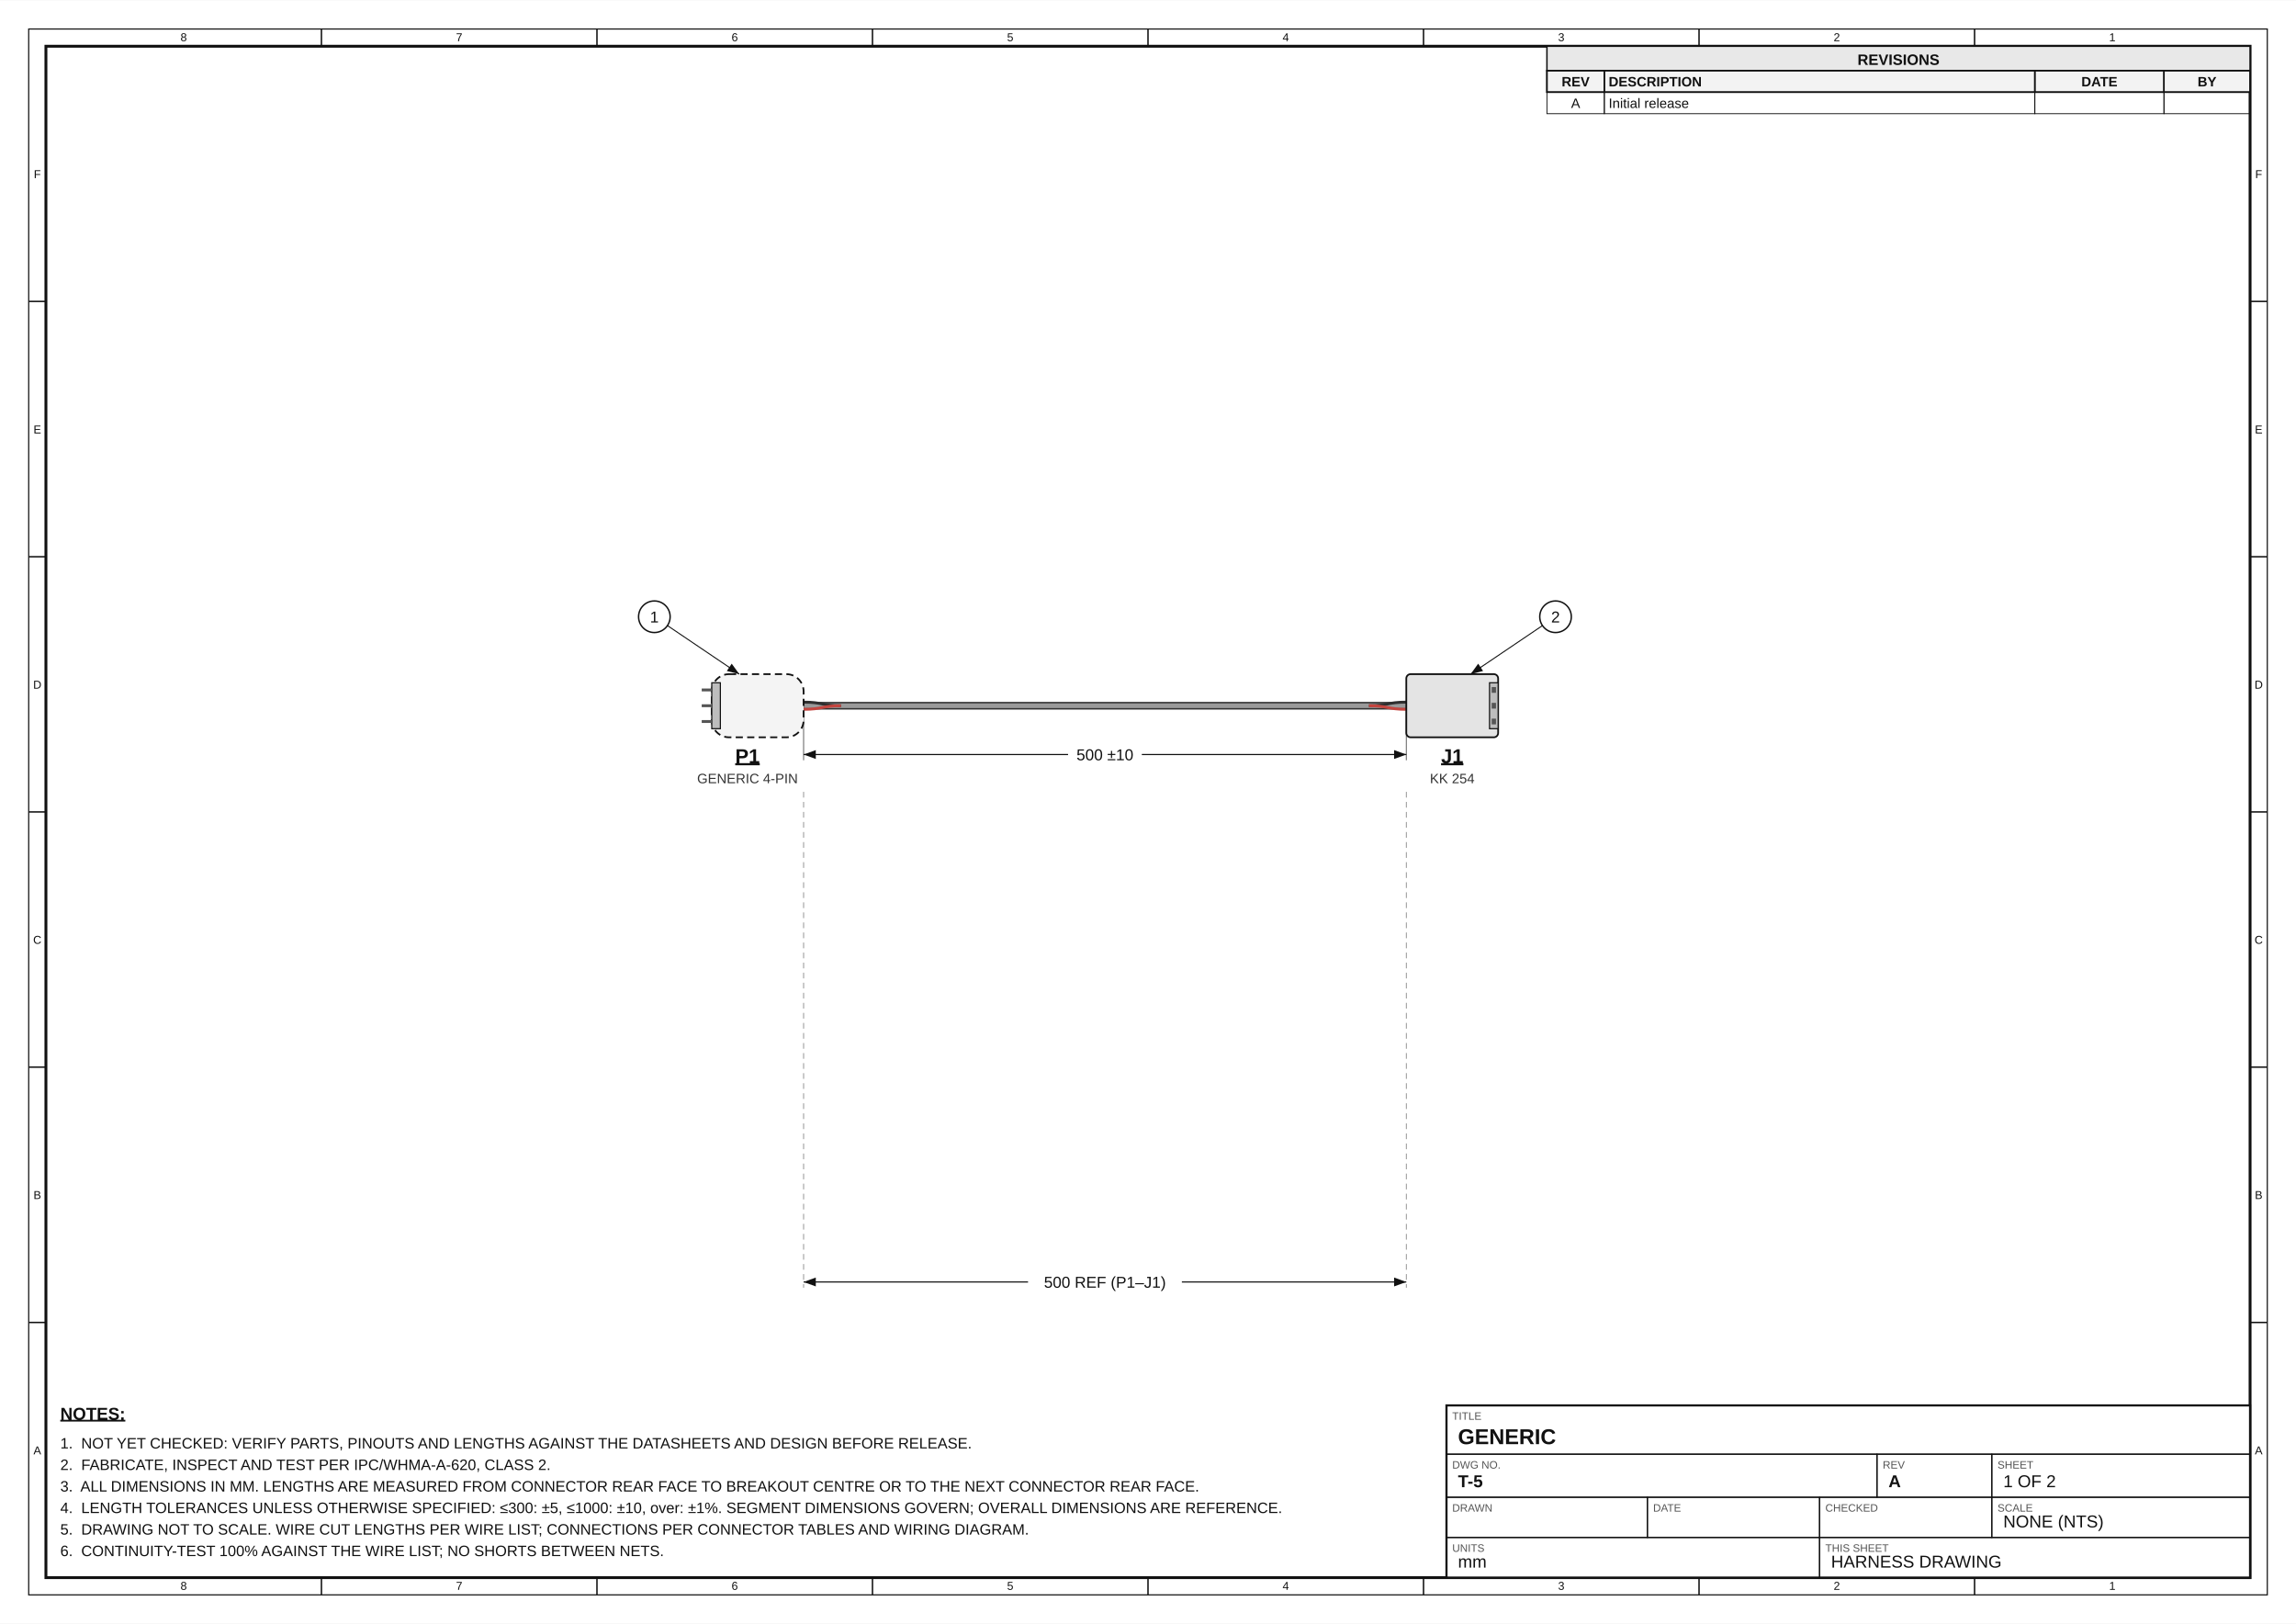
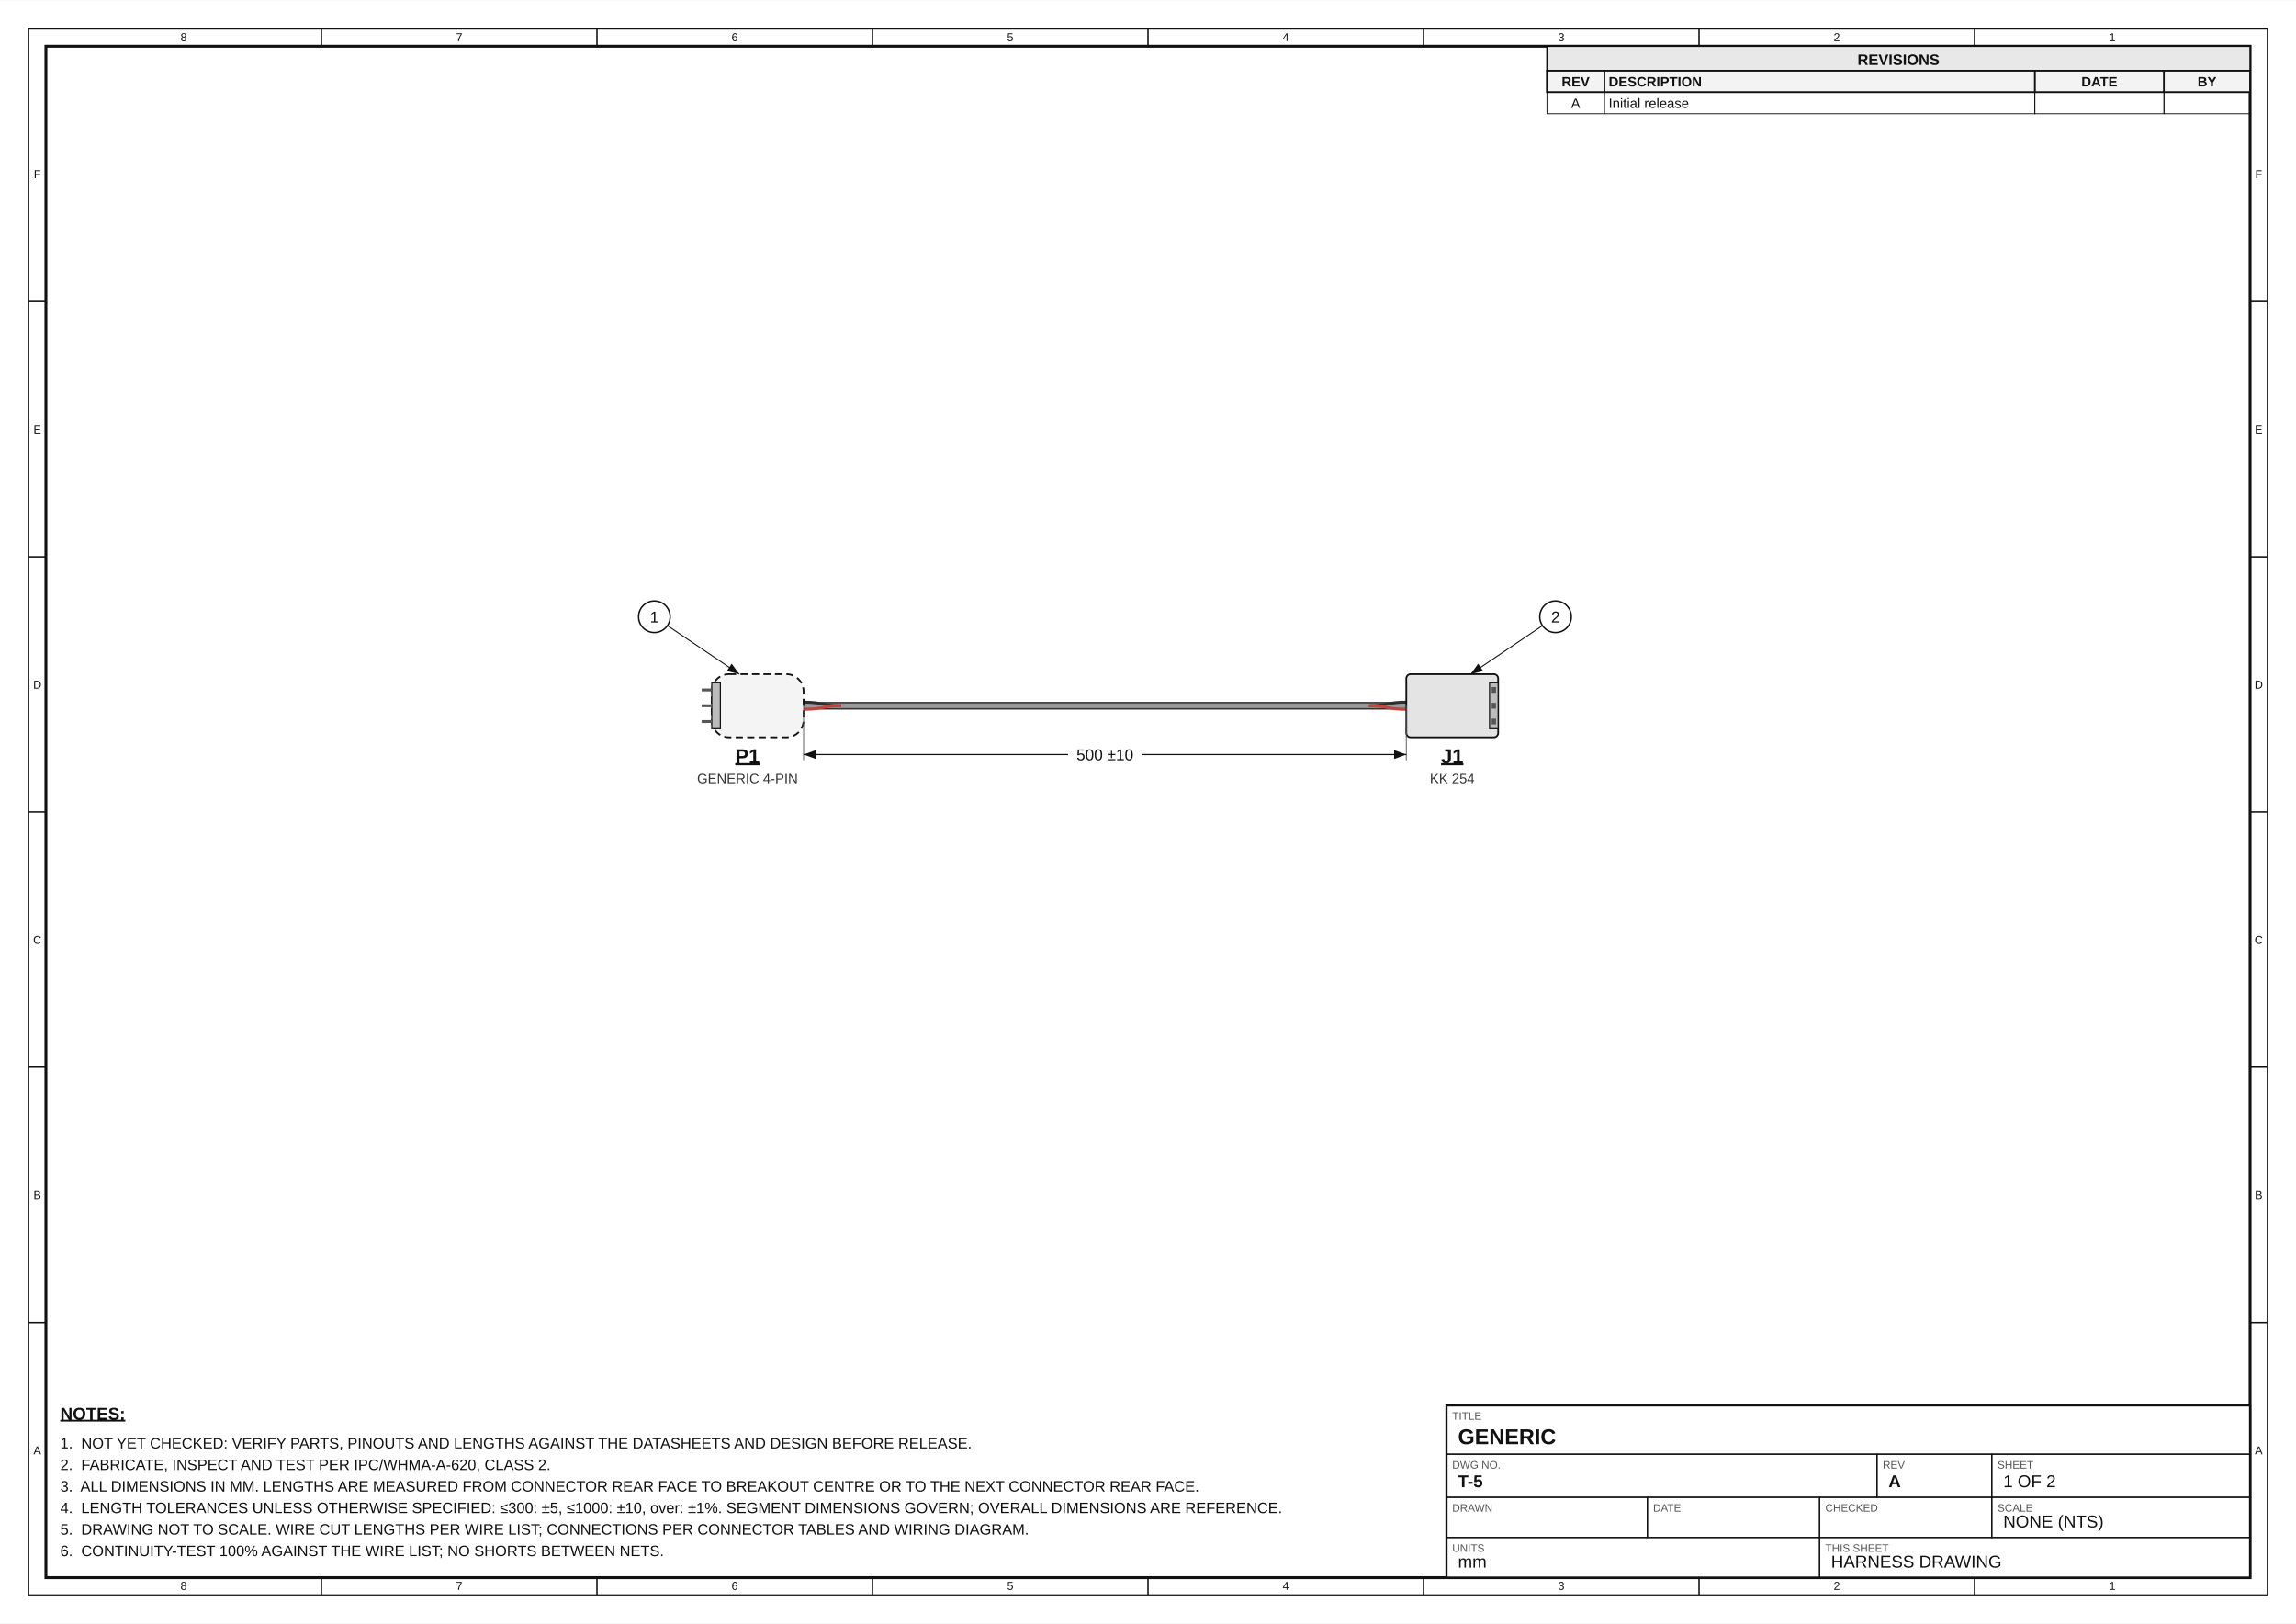
<svg xmlns="http://www.w3.org/2000/svg" viewBox="0 0 1600 1131" width="420mm" height="297mm">
  <rect x="0.0" y="0.0" width="1600.0" height="1131.0" fill="white" stroke="none" stroke-width="1" />
  <rect x="20.0" y="20.0" width="1560.0" height="1091.0" fill="none" stroke="#111" stroke-width="0.8" />
  <rect x="32.0" y="32.0" width="1536.0" height="1067.0" fill="none" stroke="#111" stroke-width="2" />
  <line x1="224.0" y1="20.0" x2="224.0" y2="32.0" stroke="#111" stroke-width="1" />
  <line x1="224.0" y1="1099.0" x2="224.0" y2="1111.0" stroke="#111" stroke-width="1" />
  <line x1="416.0" y1="20.0" x2="416.0" y2="32.0" stroke="#111" stroke-width="1" />
  <line x1="416.0" y1="1099.0" x2="416.0" y2="1111.0" stroke="#111" stroke-width="1" />
  <line x1="608.0" y1="20.0" x2="608.0" y2="32.0" stroke="#111" stroke-width="1" />
  <line x1="608.0" y1="1099.0" x2="608.0" y2="1111.0" stroke="#111" stroke-width="1" />
  <line x1="800.0" y1="20.0" x2="800.0" y2="32.0" stroke="#111" stroke-width="1" />
  <line x1="800.0" y1="1099.0" x2="800.0" y2="1111.0" stroke="#111" stroke-width="1" />
  <line x1="992.0" y1="20.0" x2="992.0" y2="32.0" stroke="#111" stroke-width="1" />
  <line x1="992.0" y1="1099.0" x2="992.0" y2="1111.0" stroke="#111" stroke-width="1" />
  <line x1="1184.0" y1="20.0" x2="1184.0" y2="32.0" stroke="#111" stroke-width="1" />
  <line x1="1184.0" y1="1099.0" x2="1184.0" y2="1111.0" stroke="#111" stroke-width="1" />
  <line x1="1376.0" y1="20.0" x2="1376.0" y2="32.0" stroke="#111" stroke-width="1" />
  <line x1="1376.0" y1="1099.0" x2="1376.0" y2="1111.0" stroke="#111" stroke-width="1" />
  <line x1="20.0" y1="209.8" x2="32.0" y2="209.8" stroke="#111" stroke-width="1" />
  <line x1="1568.0" y1="209.8" x2="1580.0" y2="209.8" stroke="#111" stroke-width="1" />
  <line x1="20.0" y1="387.7" x2="32.0" y2="387.7" stroke="#111" stroke-width="1" />
  <line x1="1568.0" y1="387.7" x2="1580.0" y2="387.7" stroke="#111" stroke-width="1" />
  <line x1="20.0" y1="565.5" x2="32.0" y2="565.5" stroke="#111" stroke-width="1" />
  <line x1="1568.0" y1="565.5" x2="1580.0" y2="565.5" stroke="#111" stroke-width="1" />
  <line x1="20.0" y1="743.3" x2="32.0" y2="743.3" stroke="#111" stroke-width="1" />
  <line x1="1568.0" y1="743.3" x2="1580.0" y2="743.3" stroke="#111" stroke-width="1" />
  <line x1="20.0" y1="921.2" x2="32.0" y2="921.2" stroke="#111" stroke-width="1" />
  <line x1="1568.0" y1="921.2" x2="1580.0" y2="921.2" stroke="#111" stroke-width="1" />
  <text x="128.0" y="28.5" font-family="Arial, Helvetica, sans-serif" font-size="8" text-anchor="middle" font-weight="normal" fill="#111">8</text>
  <text x="128.0" y="1107.5" font-family="Arial, Helvetica, sans-serif" font-size="8" text-anchor="middle" font-weight="normal" fill="#111">8</text>
  <text x="320.0" y="28.5" font-family="Arial, Helvetica, sans-serif" font-size="8" text-anchor="middle" font-weight="normal" fill="#111">7</text>
  <text x="320.0" y="1107.5" font-family="Arial, Helvetica, sans-serif" font-size="8" text-anchor="middle" font-weight="normal" fill="#111">7</text>
  <text x="512.0" y="28.5" font-family="Arial, Helvetica, sans-serif" font-size="8" text-anchor="middle" font-weight="normal" fill="#111">6</text>
  <text x="512.0" y="1107.5" font-family="Arial, Helvetica, sans-serif" font-size="8" text-anchor="middle" font-weight="normal" fill="#111">6</text>
  <text x="704.0" y="28.5" font-family="Arial, Helvetica, sans-serif" font-size="8" text-anchor="middle" font-weight="normal" fill="#111">5</text>
  <text x="704.0" y="1107.5" font-family="Arial, Helvetica, sans-serif" font-size="8" text-anchor="middle" font-weight="normal" fill="#111">5</text>
  <text x="896.0" y="28.5" font-family="Arial, Helvetica, sans-serif" font-size="8" text-anchor="middle" font-weight="normal" fill="#111">4</text>
  <text x="896.0" y="1107.5" font-family="Arial, Helvetica, sans-serif" font-size="8" text-anchor="middle" font-weight="normal" fill="#111">4</text>
  <text x="1088.0" y="28.5" font-family="Arial, Helvetica, sans-serif" font-size="8" text-anchor="middle" font-weight="normal" fill="#111">3</text>
  <text x="1088.0" y="1107.5" font-family="Arial, Helvetica, sans-serif" font-size="8" text-anchor="middle" font-weight="normal" fill="#111">3</text>
  <text x="1280.0" y="28.5" font-family="Arial, Helvetica, sans-serif" font-size="8" text-anchor="middle" font-weight="normal" fill="#111">2</text>
  <text x="1280.0" y="1107.5" font-family="Arial, Helvetica, sans-serif" font-size="8" text-anchor="middle" font-weight="normal" fill="#111">2</text>
  <text x="1472.0" y="28.5" font-family="Arial, Helvetica, sans-serif" font-size="8" text-anchor="middle" font-weight="normal" fill="#111">1</text>
  <text x="1472.0" y="1107.5" font-family="Arial, Helvetica, sans-serif" font-size="8" text-anchor="middle" font-weight="normal" fill="#111">1</text>
  <text x="26.0" y="123.9" font-family="Arial, Helvetica, sans-serif" font-size="8" text-anchor="middle" font-weight="normal" fill="#111">F</text>
  <text x="1574.0" y="123.9" font-family="Arial, Helvetica, sans-serif" font-size="8" text-anchor="middle" font-weight="normal" fill="#111">F</text>
  <text x="26.0" y="301.8" font-family="Arial, Helvetica, sans-serif" font-size="8" text-anchor="middle" font-weight="normal" fill="#111">E</text>
  <text x="1574.0" y="301.8" font-family="Arial, Helvetica, sans-serif" font-size="8" text-anchor="middle" font-weight="normal" fill="#111">E</text>
  <text x="26.0" y="479.6" font-family="Arial, Helvetica, sans-serif" font-size="8" text-anchor="middle" font-weight="normal" fill="#111">D</text>
  <text x="1574.0" y="479.6" font-family="Arial, Helvetica, sans-serif" font-size="8" text-anchor="middle" font-weight="normal" fill="#111">D</text>
  <text x="26.0" y="657.4" font-family="Arial, Helvetica, sans-serif" font-size="8" text-anchor="middle" font-weight="normal" fill="#111">C</text>
  <text x="1574.0" y="657.4" font-family="Arial, Helvetica, sans-serif" font-size="8" text-anchor="middle" font-weight="normal" fill="#111">C</text>
  <text x="26.0" y="835.2" font-family="Arial, Helvetica, sans-serif" font-size="8" text-anchor="middle" font-weight="normal" fill="#111">B</text>
  <text x="1574.0" y="835.2" font-family="Arial, Helvetica, sans-serif" font-size="8" text-anchor="middle" font-weight="normal" fill="#111">B</text>
  <text x="26.0" y="1013.1" font-family="Arial, Helvetica, sans-serif" font-size="8" text-anchor="middle" font-weight="normal" fill="#111">A</text>
  <text x="1574.0" y="1013.1" font-family="Arial, Helvetica, sans-serif" font-size="8" text-anchor="middle" font-weight="normal" fill="#111">A</text>
  <rect x="1008.0" y="979.0" width="560.0" height="120.0" fill="white" stroke="#111" stroke-width="1.5" />
  <rect x="1008.0" y="979.0" width="560.0" height="34.0" fill="none" stroke="#111" stroke-width="0.8" />
  <text x="1012.0" y="989.0" font-family="Arial, Helvetica, sans-serif" font-size="7.5" text-anchor="start" font-weight="normal" fill="#555">TITLE</text>
  <text x="1016.0" y="1006.0" font-family="Arial, Helvetica, sans-serif" font-size="15" text-anchor="start" font-weight="bold" fill="#111">GENERIC</text>
  <rect x="1008.0" y="1013.0" width="300.0" height="30.0" fill="none" stroke="#111" stroke-width="0.8" />
  <text x="1012.0" y="1023.0" font-family="Arial, Helvetica, sans-serif" font-size="7.5" text-anchor="start" font-weight="normal" fill="#555">DWG NO.</text>
  <text x="1016.0" y="1036.0" font-family="Arial, Helvetica, sans-serif" font-size="12" text-anchor="start" font-weight="bold" fill="#111">T-5</text>
  <rect x="1308.0" y="1013.0" width="80.0" height="30.0" fill="none" stroke="#111" stroke-width="0.8" />
  <text x="1312.0" y="1023.0" font-family="Arial, Helvetica, sans-serif" font-size="7.5" text-anchor="start" font-weight="normal" fill="#555">REV</text>
  <text x="1316.0" y="1036.0" font-family="Arial, Helvetica, sans-serif" font-size="12" text-anchor="start" font-weight="bold" fill="#111">A</text>
  <rect x="1388.0" y="1013.0" width="180.0" height="30.0" fill="none" stroke="#111" stroke-width="0.8" />
  <text x="1392.0" y="1023.0" font-family="Arial, Helvetica, sans-serif" font-size="7.5" text-anchor="start" font-weight="normal" fill="#555">SHEET</text>
  <text x="1396.0" y="1036.0" font-family="Arial, Helvetica, sans-serif" font-size="12" text-anchor="start" font-weight="normal" fill="#111">1 OF 2</text>
  <rect x="1008.0" y="1043.0" width="140.0" height="28.0" fill="none" stroke="#111" stroke-width="0.8" />
  <text x="1012.0" y="1053.0" font-family="Arial, Helvetica, sans-serif" font-size="7.5" text-anchor="start" font-weight="normal" fill="#555">DRAWN</text>
  <text x="1016.0" y="1064.0" font-family="Arial, Helvetica, sans-serif" font-size="12" text-anchor="start" font-weight="normal" fill="#111" />
  <rect x="1148.0" y="1043.0" width="120.0" height="28.0" fill="none" stroke="#111" stroke-width="0.8" />
  <text x="1152.0" y="1053.0" font-family="Arial, Helvetica, sans-serif" font-size="7.5" text-anchor="start" font-weight="normal" fill="#555">DATE</text>
  <text x="1156.0" y="1064.0" font-family="Arial, Helvetica, sans-serif" font-size="12" text-anchor="start" font-weight="normal" fill="#111" />
  <rect x="1268.0" y="1043.0" width="120.0" height="28.0" fill="none" stroke="#111" stroke-width="0.8" />
  <text x="1272.0" y="1053.0" font-family="Arial, Helvetica, sans-serif" font-size="7.5" text-anchor="start" font-weight="normal" fill="#555">CHECKED</text>
  <text x="1276.0" y="1064.0" font-family="Arial, Helvetica, sans-serif" font-size="12" text-anchor="start" font-weight="normal" fill="#111" />
  <rect x="1388.0" y="1043.0" width="180.0" height="28.0" fill="none" stroke="#111" stroke-width="0.8" />
  <text x="1392.0" y="1053.0" font-family="Arial, Helvetica, sans-serif" font-size="7.5" text-anchor="start" font-weight="normal" fill="#555">SCALE</text>
  <text x="1396.0" y="1064.0" font-family="Arial, Helvetica, sans-serif" font-size="12" text-anchor="start" font-weight="normal" fill="#111">NONE (NTS)</text>
  <rect x="1008.0" y="1071.0" width="260.0" height="28.0" fill="none" stroke="#111" stroke-width="0.8" />
  <text x="1012.0" y="1081.0" font-family="Arial, Helvetica, sans-serif" font-size="7.5" text-anchor="start" font-weight="normal" fill="#555">UNITS</text>
  <text x="1016.0" y="1092.0" font-family="Arial, Helvetica, sans-serif" font-size="12" text-anchor="start" font-weight="normal" fill="#111">mm</text>
  <rect x="1268.0" y="1071.0" width="300.0" height="28.0" fill="none" stroke="#111" stroke-width="0.8" />
  <text x="1272.0" y="1081.0" font-family="Arial, Helvetica, sans-serif" font-size="7.5" text-anchor="start" font-weight="normal" fill="#555">THIS SHEET</text>
  <text x="1276.0" y="1092.0" font-family="Arial, Helvetica, sans-serif" font-size="12" text-anchor="start" font-weight="normal" fill="#111">HARNESS DRAWING</text>
  <rect x="1078.0" y="32.0" width="490.0" height="17.0" fill="#e8e8e8" stroke="#111" stroke-width="1" />
  <text x="1323.0" y="45.0" font-family="Arial, Helvetica, sans-serif" font-size="10.5" text-anchor="middle" font-weight="bold" fill="#111">REVISIONS</text>
  <rect x="1078.0" y="49.0" width="490.0" height="15.0" fill="#f3f3f3" stroke="#111" stroke-width="1" />
  <rect x="1078.0" y="49.0" width="40.0" height="15.0" fill="none" stroke="#111" stroke-width="1" />
  <text x="1098.0" y="60.0" font-family="Arial, Helvetica, sans-serif" font-size="9.5" text-anchor="middle" font-weight="bold" fill="#111">REV</text>
  <rect x="1118.0" y="49.0" width="300.0" height="15.0" fill="none" stroke="#111" stroke-width="1" />
  <text x="1121.0" y="60.0" font-family="Arial, Helvetica, sans-serif" font-size="9.5" text-anchor="start" font-weight="bold" fill="#111">DESCRIPTION</text>
  <rect x="1418.0" y="49.0" width="90.0" height="15.0" fill="none" stroke="#111" stroke-width="1" />
  <text x="1463.0" y="60.0" font-family="Arial, Helvetica, sans-serif" font-size="9.5" text-anchor="middle" font-weight="bold" fill="#111">DATE</text>
  <rect x="1508.0" y="49.0" width="60.0" height="15.0" fill="none" stroke="#111" stroke-width="1" />
  <text x="1538.0" y="60.0" font-family="Arial, Helvetica, sans-serif" font-size="9.5" text-anchor="middle" font-weight="bold" fill="#111">BY</text>
  <rect x="1078.0" y="64.0" width="40.0" height="15.0" fill="none" stroke="#111" stroke-width="0.6" />
  <text x="1098.0" y="75.0" font-family="Arial, Helvetica, sans-serif" font-size="9.5" text-anchor="middle" font-weight="normal" fill="#111">A</text>
  <rect x="1118.0" y="64.0" width="300.0" height="15.0" fill="none" stroke="#111" stroke-width="0.6" />
  <text x="1121.0" y="75.0" font-family="Arial, Helvetica, sans-serif" font-size="9.5" text-anchor="start" font-weight="normal" fill="#111">Initial release</text>
  <rect x="1418.0" y="64.0" width="90.0" height="15.0" fill="none" stroke="#111" stroke-width="0.6" />
  <text x="1463.0" y="75.0" font-family="Arial, Helvetica, sans-serif" font-size="9.5" text-anchor="middle" font-weight="normal" fill="#111" />
  <rect x="1508.0" y="64.0" width="60.0" height="15.0" fill="none" stroke="#111" stroke-width="0.6" />
  <text x="1538.0" y="75.0" font-family="Arial, Helvetica, sans-serif" font-size="9.5" text-anchor="middle" font-weight="normal" fill="#111" />
  <path d="M560.0,491.5 L980.0,491.5" fill="none" stroke="#333" stroke-width="5.3" stroke-linecap="round" />
  <path d="M560.0,491.5 L980.0,491.5" fill="none" stroke="#9a9a9a" stroke-width="3.3" stroke-linecap="round" />
-   <line x1="560.0" y1="491.5" x2="560.0" y2="529.5" stroke="#555" stroke-width="0.6" />
-   <line x1="980.0" y1="491.5" x2="980.0" y2="529.5" stroke="#555" stroke-width="0.6" />
-   <line x1="560.0" y1="525.5" x2="980.0" y2="525.5" stroke="#111" stroke-width="0.8" />
-   <polygon points="560.0,525.5 568.5,522.4 568.5,528.6" fill="#111" />
-   <polygon points="980.0,525.5 971.5,528.6 971.5,522.4" fill="#111" />
-   <rect x="744.3" y="518.5" width="51.4" height="14.0" fill="white" stroke="none" stroke-width="1" />
-   <text x="770.0" y="529.5" font-family="Arial, Helvetica, sans-serif" font-size="11" text-anchor="middle" font-weight="normal" fill="#111">500 ±10</text>
  <path d="M586.0,491.5 C573.0,491.5 573.0,489.0 560.0,489.0" fill="none" stroke="#2f2f2f" stroke-width="2" />
  <path d="M586.0,491.5 C573.0,491.5 573.0,494.0 560.0,494.0" fill="none" stroke="#c4453f" stroke-width="2" />
  <rect x="496.0" y="469.5" width="64.0" height="44.0" fill="#f4f4f4" stroke="#111" stroke-width="1.2" rx="12" class="connector-body generic circular" stroke-dasharray="5 3" />
  <g class="mating-male">
    <rect x="496.0" y="475.5" width="6.0" height="32.0" fill="#bdbdbd" stroke="#111" stroke-width="0.8" />
    <line x1="496.0" y1="480.5" x2="489.0" y2="480.5" stroke="#555" stroke-width="2" />
    <line x1="496.0" y1="491.5" x2="489.0" y2="491.5" stroke="#555" stroke-width="2" />
    <line x1="496.0" y1="502.5" x2="489.0" y2="502.5" stroke="#555" stroke-width="2" />
  </g>
  <text x="520.9" y="531.5" font-family="Arial, Helvetica, sans-serif" font-size="14" text-anchor="middle" font-weight="bold" fill="#111" text-decoration="underline">P1</text>
  <text x="520.9" y="545.5" font-family="Arial, Helvetica, sans-serif" font-size="9.5" text-anchor="middle" font-weight="normal" fill="#333">GENERIC 4-PIN</text>
  <line x1="456.0" y1="429.5" x2="515.2" y2="469.5" stroke="#111" stroke-width="0.7" />
  <polygon points="515.2,469.5 506.5,467.3 509.9,462.2" fill="#111" />
  <circle cx="456.0" cy="429.5" r="11" fill="white" stroke="#111" stroke-width="1" />
  <text x="456.0" y="433.5" font-family="Arial, Helvetica, sans-serif" font-size="11" text-anchor="middle" font-weight="normal" fill="#111">1</text>
  <path d="M954.0,491.5 C967.0,491.5 967.0,489.0 980.0,489.0" fill="none" stroke="#2f2f2f" stroke-width="2" />
  <path d="M954.0,491.5 C967.0,491.5 967.0,494.0 980.0,494.0" fill="none" stroke="#c4453f" stroke-width="2" />
  <rect x="980.0" y="469.5" width="64.0" height="44.0" fill="#e4e4e4" stroke="#111" stroke-width="1.2" rx="3" class="connector-body rectangular" />
  <g class="mating-female">
    <rect x="1038.0" y="475.5" width="6.0" height="32.0" fill="#bdbdbd" stroke="#111" stroke-width="0.8" />
    <rect x="1039.5" y="478.5" width="3.0" height="4.0" fill="#555" stroke="none" stroke-width="1" />
    <rect x="1039.5" y="489.5" width="3.0" height="4.0" fill="#555" stroke="none" stroke-width="1" />
    <rect x="1039.5" y="500.5" width="3.0" height="4.0" fill="#555" stroke="none" stroke-width="1" />
  </g>
  <text x="1012.0" y="531.5" font-family="Arial, Helvetica, sans-serif" font-size="14" text-anchor="middle" font-weight="bold" fill="#111" text-decoration="underline">J1</text>
  <text x="1012.0" y="545.5" font-family="Arial, Helvetica, sans-serif" font-size="9.5" text-anchor="middle" font-weight="normal" fill="#333">KK 254</text>
  <line x1="1084.0" y1="429.5" x2="1024.8" y2="469.5" stroke="#111" stroke-width="0.7" />
  <polygon points="1024.8,469.5 1030.1,462.2 1033.5,467.3" fill="#111" />
  <circle cx="1084.0" cy="429.5" r="11" fill="white" stroke="#111" stroke-width="1" />
  <text x="1084.0" y="433.5" font-family="Arial, Helvetica, sans-serif" font-size="11" text-anchor="middle" font-weight="normal" fill="#111">2</text>
-   <line x1="560.0" y1="893.0" x2="980.0" y2="893.0" stroke="#111" stroke-width="0.8" />
-   <polygon points="560.0,893.0 568.5,889.9 568.5,896.1" fill="#111" />
-   <polygon points="980.0,893.0 971.5,896.1 971.5,889.9" fill="#111" />
-   <rect x="716.4" y="886.0" width="107.2" height="14.0" fill="white" stroke="none" stroke-width="1" />
-   <text x="770.0" y="897.0" font-family="Arial, Helvetica, sans-serif" font-size="11" text-anchor="middle" font-weight="normal" fill="#111">500 REF  (P1–J1)</text>
-   <line x1="980.0" y1="551.5" x2="980.0" y2="897.0" stroke="#777" stroke-width="0.5" stroke-dasharray="4 3" />
-   <line x1="560.0" y1="551.5" x2="560.0" y2="897.0" stroke="#777" stroke-width="0.5" stroke-dasharray="4 3" />
+   <line x1="560.0" y1="491.5" x2="560.0" y2="529.5" stroke="#555" stroke-width="0.6" />
+   <line x1="980.0" y1="491.5" x2="980.0" y2="529.5" stroke="#555" stroke-width="0.6" />
+   <line x1="560.0" y1="525.5" x2="980.0" y2="525.5" stroke="#111" stroke-width="0.8" />
+   <polygon points="560.0,525.5 568.5,522.4 568.5,528.6" fill="#111" />
+   <polygon points="980.0,525.5 971.5,528.6 971.5,522.4" fill="#111" />
+   <rect x="744.3" y="518.5" width="51.4" height="14.0" fill="white" stroke="none" stroke-width="1" />
+   <text x="770.0" y="529.5" font-family="Arial, Helvetica, sans-serif" font-size="11" text-anchor="middle" font-weight="normal" fill="#111">500 ±10</text>
  <text x="42.0" y="989.0" font-family="Arial, Helvetica, sans-serif" font-size="12" text-anchor="start" font-weight="bold" fill="#111" text-decoration="underline">NOTES:</text>
  <text x="42.0" y="1009.0" font-family="Arial, Helvetica, sans-serif" font-size="10.5" text-anchor="start" font-weight="normal" fill="#111" xml:space="preserve">1.  NOT YET CHECKED: VERIFY PARTS, PINOUTS AND LENGTHS AGAINST THE DATASHEETS AND DESIGN BEFORE RELEASE.</text>
  <text x="42.0" y="1024.0" font-family="Arial, Helvetica, sans-serif" font-size="10.5" text-anchor="start" font-weight="normal" fill="#111" xml:space="preserve">2.  FABRICATE, INSPECT AND TEST PER IPC/WHMA-A-620, CLASS 2.</text>
  <text x="42.0" y="1039.0" font-family="Arial, Helvetica, sans-serif" font-size="10.5" text-anchor="start" font-weight="normal" fill="#111" xml:space="preserve">3.  ALL DIMENSIONS IN MM. LENGTHS ARE MEASURED FROM CONNECTOR REAR FACE TO BREAKOUT CENTRE OR TO THE NEXT CONNECTOR REAR FACE.</text>
  <text x="42.0" y="1054.0" font-family="Arial, Helvetica, sans-serif" font-size="10.5" text-anchor="start" font-weight="normal" fill="#111" xml:space="preserve">4.  LENGTH TOLERANCES UNLESS OTHERWISE SPECIFIED: ≤300: ±5, ≤1000: ±10, over: ±1%. SEGMENT DIMENSIONS GOVERN; OVERALL DIMENSIONS ARE REFERENCE.</text>
  <text x="42.0" y="1069.0" font-family="Arial, Helvetica, sans-serif" font-size="10.5" text-anchor="start" font-weight="normal" fill="#111" xml:space="preserve">5.  DRAWING NOT TO SCALE. WIRE CUT LENGTHS PER WIRE LIST; CONNECTIONS PER CONNECTOR TABLES AND WIRING DIAGRAM.</text>
  <text x="42.0" y="1084.0" font-family="Arial, Helvetica, sans-serif" font-size="10.5" text-anchor="start" font-weight="normal" fill="#111" xml:space="preserve">6.  CONTINUITY-TEST 100% AGAINST THE WIRE LIST; NO SHORTS BETWEEN NETS.</text>
</svg>
